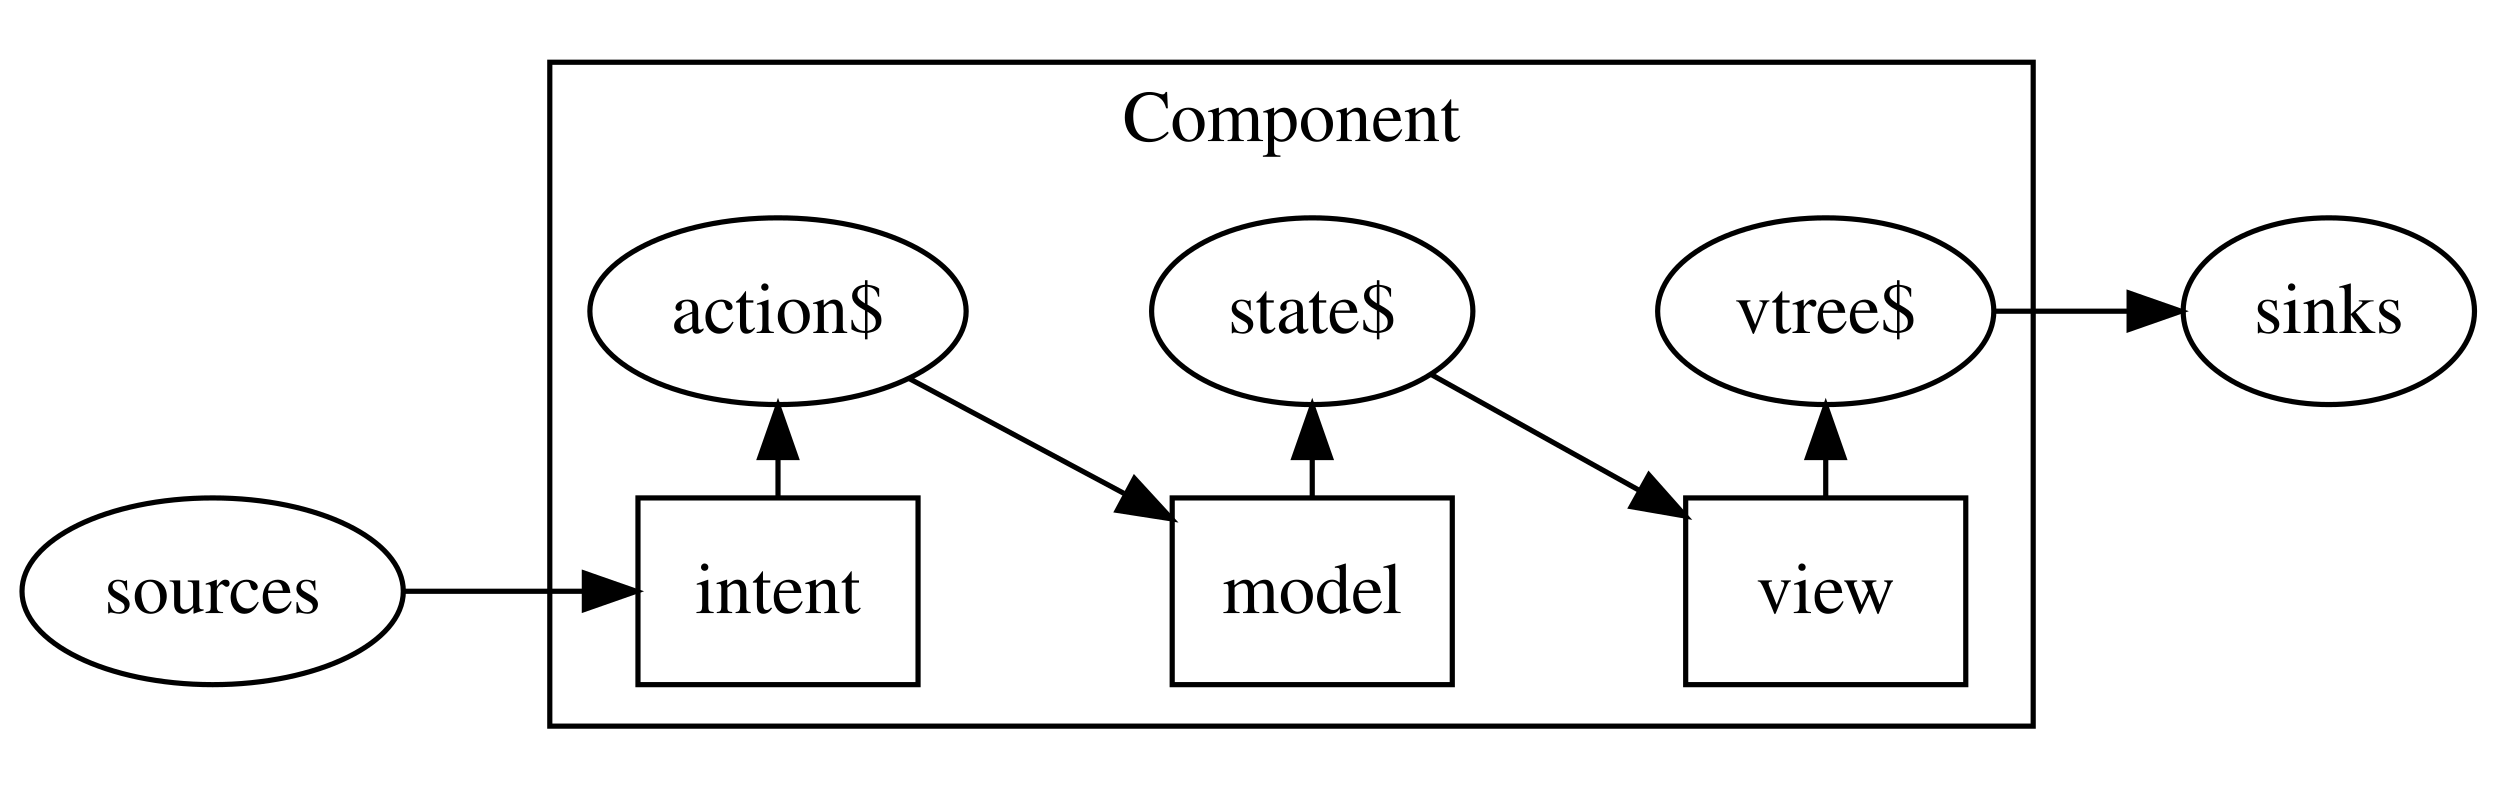
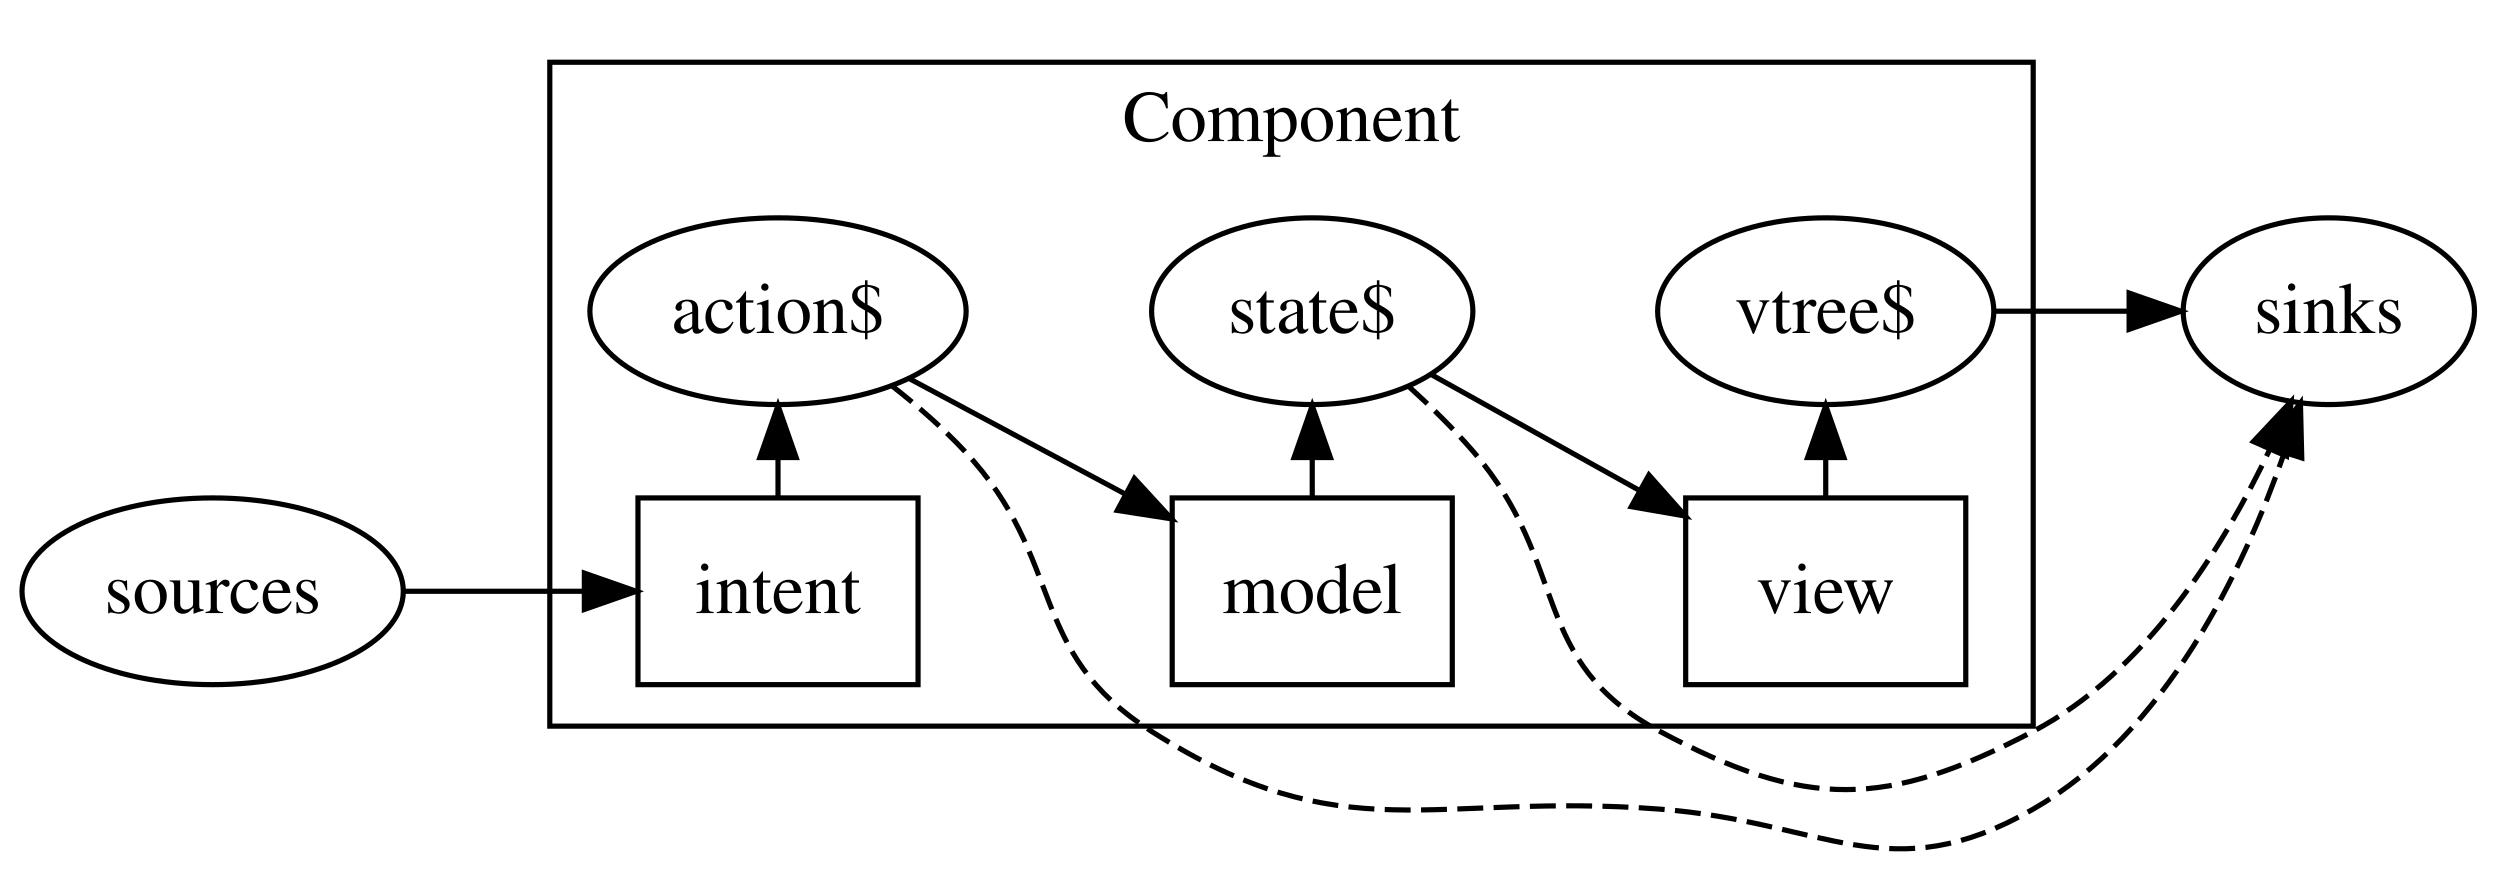
- <svg xmlns="http://www.w3.org/2000/svg" width="482pt" height="152pt" viewBox="0.00 0.00 482.00 152.00">
-   <g id="graph0" class="graph" transform="scale(1 1) rotate(0) translate(4 148)">
+ <svg xmlns="http://www.w3.org/2000/svg" width="482pt" height="168pt" viewBox="0.00 0.00 482.00 168.00">
+   <g id="graph0" class="graph" transform="scale(1 1) rotate(0) translate(4 164.002)">
    <g id="clust1" class="cluster">
-       <polygon fill="none" stroke="black" points="102,-8 102,-136 388,-136 388,-8 102,-8" />
-       <text text-anchor="middle" x="245" y="-120.8" font-family="Times,serif" font-size="14.00">Component</text>
+       <polygon fill="none" stroke="black" points="102,-24.002 102,-152.002 388,-152.002 388,-24.002 102,-24.002" />
+       <text text-anchor="middle" x="245" y="-136.802" font-family="Times,serif" font-size="14.00">Component</text>
    </g>
    <g id="node1" class="node">
-       <polygon fill="none" stroke="black" points="173,-52 119,-52 119,-16 173,-16 173,-52" />
-       <text text-anchor="middle" x="146" y="-29.8" font-family="Times,serif" font-size="14.00">intent</text>
+       <polygon fill="none" stroke="black" points="173,-68.002 119,-68.002 119,-32.002 173,-32.002 173,-68.002" />
+       <text text-anchor="middle" x="146" y="-45.802" font-family="Times,serif" font-size="14.00">intent</text>
    </g>
    <g id="node2" class="node">
-       <ellipse fill="none" stroke="black" cx="146" cy="-88" rx="36.273" ry="18" />
-       <text text-anchor="middle" x="146" y="-83.8" font-family="Times,serif" font-size="14.00">action$</text>
+       <ellipse fill="none" stroke="black" cx="146" cy="-104.002" rx="36.273" ry="18" />
+       <text text-anchor="middle" x="146" y="-99.802" font-family="Times,serif" font-size="14.00">action$</text>
    </g>
    <g id="edge1" class="edge">
-       <path fill="none" stroke="black" d="M146,-52.141C146,-54.623 146,-57.105 146,-59.587" />
-       <polygon fill="black" stroke="black" points="142.5,-59.79 146,-69.79 149.5,-59.79 142.5,-59.79" />
+       <path fill="none" stroke="black" d="M146,-68.143C146,-70.625 146,-73.106 146,-75.588" />
+       <polygon fill="black" stroke="black" points="142.5,-75.792 146,-85.792 149.5,-75.792 142.5,-75.792" />
    </g>
    <g id="node3" class="node">
-       <polygon fill="none" stroke="black" points="276,-52 222,-52 222,-16 276,-16 276,-52" />
-       <text text-anchor="middle" x="249" y="-29.8" font-family="Times,serif" font-size="14.00">model</text>
+       <polygon fill="none" stroke="black" points="276,-68.002 222,-68.002 222,-32.002 276,-32.002 276,-68.002" />
+       <text text-anchor="middle" x="249" y="-45.802" font-family="Times,serif" font-size="14.00">model</text>
    </g>
    <g id="edge2" class="edge">
-       <path fill="none" stroke="black" d="M171.192,-75.066C183.615,-68.424 198.986,-60.206 212.705,-52.871" />
-       <polygon fill="black" stroke="black" points="214.714,-55.766 221.882,-47.964 211.413,-49.592 214.714,-55.766" />
+       <path fill="none" stroke="black" d="M171.192,-91.068C183.615,-84.425 198.986,-76.208 212.705,-68.873" />
+       <polygon fill="black" stroke="black" points="214.714,-71.767 221.882,-63.966 211.413,-65.594 214.714,-71.767" />
+     </g>
+     <g id="node8" class="node">
+       <ellipse fill="none" stroke="black" cx="445" cy="-104.002" rx="28.082" ry="18" />
+       <text text-anchor="middle" x="445" y="-99.802" font-family="Times,serif" font-size="14.00">sinks</text>
+     </g>
+     <g id="edge9" class="edge">
+       <path fill="none" stroke="black" stroke-dasharray="5,2" d="M167.943,-89.629C172.822,-85.811 177.811,-81.491 182,-77.002 201.68,-55.914 193.675,-38.503 218,-23.002 255.16,0.677 272.064,-11.345 316,-8.002 347.908,-5.574 360.251,7.936 388,-8.002 413.506,-22.652 428.493,-53.895 436.444,-76.775" />
+       <polygon fill="black" stroke="black" points="433.117,-77.863 439.523,-86.302 439.778,-75.711 433.117,-77.863" />
    </g>
    <g id="node4" class="node">
-       <ellipse fill="none" stroke="black" cx="249" cy="-88" rx="30.971" ry="18" />
-       <text text-anchor="middle" x="249" y="-83.8" font-family="Times,serif" font-size="14.00">state$</text>
+       <ellipse fill="none" stroke="black" cx="249" cy="-104.002" rx="30.971" ry="18" />
+       <text text-anchor="middle" x="249" y="-99.802" font-family="Times,serif" font-size="14.00">state$</text>
    </g>
    <g id="edge3" class="edge">
-       <path fill="none" stroke="black" d="M249,-52.141C249,-54.623 249,-57.105 249,-59.587" />
-       <polygon fill="black" stroke="black" points="245.5,-59.79 249,-69.79 252.5,-59.79 245.5,-59.79" />
+       <path fill="none" stroke="black" d="M249,-68.143C249,-70.625 249,-73.106 249,-75.588" />
+       <polygon fill="black" stroke="black" points="245.5,-75.792 249,-85.792 252.5,-75.792 245.5,-75.792" />
    </g>
    <g id="node5" class="node">
-       <polygon fill="none" stroke="black" points="375,-52 321,-52 321,-16 375,-16 375,-52" />
-       <text text-anchor="middle" x="348" y="-29.8" font-family="Times,serif" font-size="14.00">view</text>
+       <polygon fill="none" stroke="black" points="375,-68.002 321,-68.002 321,-32.002 375,-32.002 375,-68.002" />
+       <text text-anchor="middle" x="348" y="-45.802" font-family="Times,serif" font-size="14.00">view</text>
    </g>
    <g id="edge4" class="edge">
-       <path fill="none" stroke="black" d="M272.011,-75.747C283.819,-69.173 298.649,-60.917 311.997,-53.486" />
-       <polygon fill="black" stroke="black" points="313.911,-56.426 320.946,-48.504 310.506,-50.31 313.911,-56.426" />
+       <path fill="none" stroke="black" d="M272.011,-91.749C283.819,-85.175 298.649,-76.919 311.997,-69.488" />
+       <polygon fill="black" stroke="black" points="313.911,-72.428 320.946,-64.506 310.506,-66.312 313.911,-72.428" />
+     </g>
+     <g id="edge8" class="edge">
+       <path fill="none" stroke="black" stroke-dasharray="5,2" d="M267.529,-89.561C271.813,-85.68 276.242,-81.348 280,-77.002 298.867,-55.184 290.569,-36.612 316,-23.002 344.214,-7.903 359.66,-8.141 388,-23.002 409.661,-34.36 424.601,-58.32 433.567,-77.249" />
+       <polygon fill="black" stroke="black" points="430.459,-78.876 437.715,-86.597 436.858,-76.037 430.459,-78.876" />
    </g>
    <g id="node6" class="node">
-       <ellipse fill="none" stroke="black" cx="348" cy="-88" rx="32.406" ry="18" />
-       <text text-anchor="middle" x="348" y="-83.8" font-family="Times,serif" font-size="14.00">vtree$</text>
+       <ellipse fill="none" stroke="black" cx="348" cy="-104.002" rx="32.406" ry="18" />
+       <text text-anchor="middle" x="348" y="-99.802" font-family="Times,serif" font-size="14.00">vtree$</text>
    </g>
    <g id="edge5" class="edge">
-       <path fill="none" stroke="black" d="M348,-52.141C348,-54.623 348,-57.105 348,-59.587" />
-       <polygon fill="black" stroke="black" points="344.5,-59.79 348,-69.79 351.5,-59.79 344.5,-59.79" />
-     </g>
-     <g id="node8" class="node">
-       <ellipse fill="none" stroke="black" cx="445" cy="-88" rx="28.082" ry="18" />
-       <text text-anchor="middle" x="445" y="-83.8" font-family="Times,serif" font-size="14.00">sinks</text>
+       <path fill="none" stroke="black" d="M348,-68.143C348,-70.625 348,-73.106 348,-75.588" />
+       <polygon fill="black" stroke="black" points="344.5,-75.792 348,-85.792 351.5,-75.792 344.5,-75.792" />
    </g>
    <g id="edge7" class="edge">
-       <path fill="none" stroke="black" d="M380.37,-88C388.669,-88 397.714,-88 406.311,-88" />
-       <polygon fill="black" stroke="black" points="406.494,-91.5 416.494,-88 406.494,-84.5 406.494,-91.5" />
+       <path fill="none" stroke="black" d="M380.37,-104.002C388.669,-104.002 397.714,-104.002 406.311,-104.002" />
+       <polygon fill="black" stroke="black" points="406.494,-107.502 416.494,-104.002 406.494,-100.502 406.494,-107.502" />
    </g>
    <g id="node7" class="node">
-       <ellipse fill="none" stroke="black" cx="37" cy="-34" rx="36.758" ry="18" />
-       <text text-anchor="middle" x="37" y="-29.8" font-family="Times,serif" font-size="14.00">sources</text>
+       <ellipse fill="none" stroke="black" cx="37" cy="-50.002" rx="36.758" ry="18" />
+       <text text-anchor="middle" x="37" y="-45.802" font-family="Times,serif" font-size="14.00">sources</text>
    </g>
    <g id="edge6" class="edge">
-       <path fill="none" stroke="black" d="M73.629,-34C84.893,-34 97.351,-34 108.664,-34" />
-       <polygon fill="black" stroke="black" points="108.664,-37.5 118.664,-34 108.664,-30.5 108.664,-37.5" />
+       <path fill="none" stroke="black" d="M73.629,-50.002C84.893,-50.002 97.351,-50.002 108.664,-50.002" />
+       <polygon fill="black" stroke="black" points="108.664,-53.502 118.664,-50.002 108.664,-46.502 108.664,-53.502" />
    </g>
  </g>
</svg>
